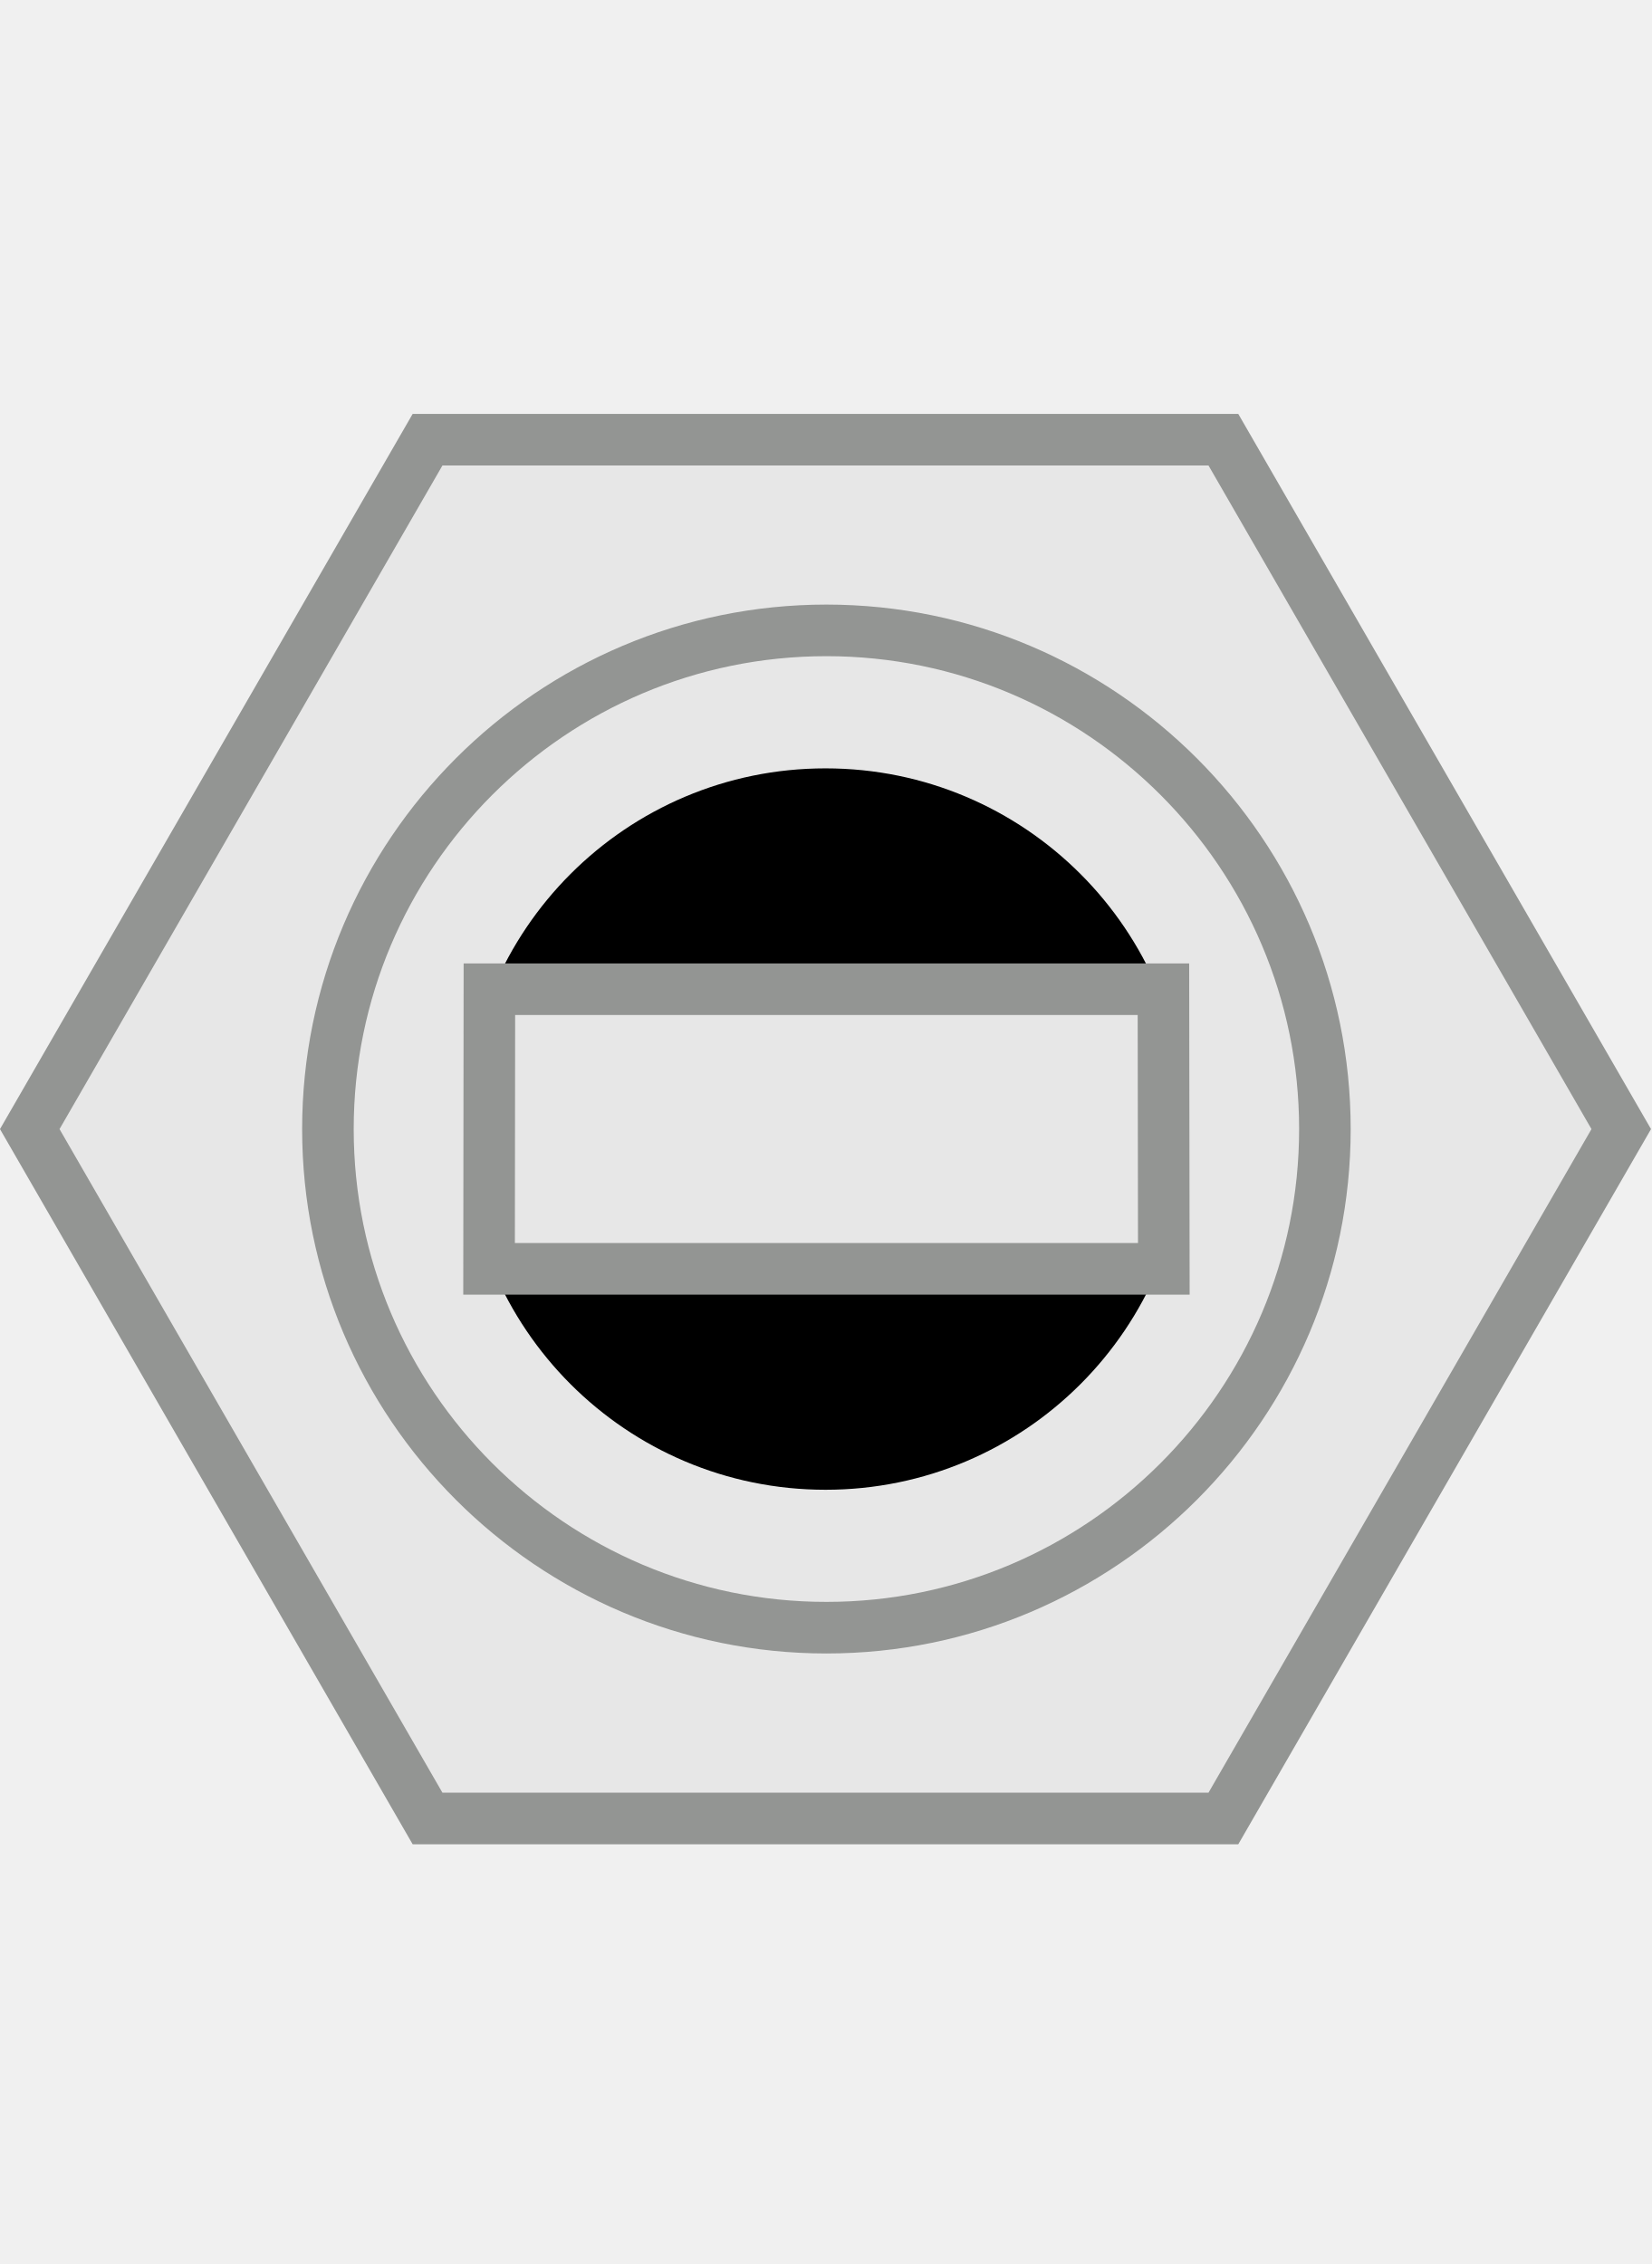
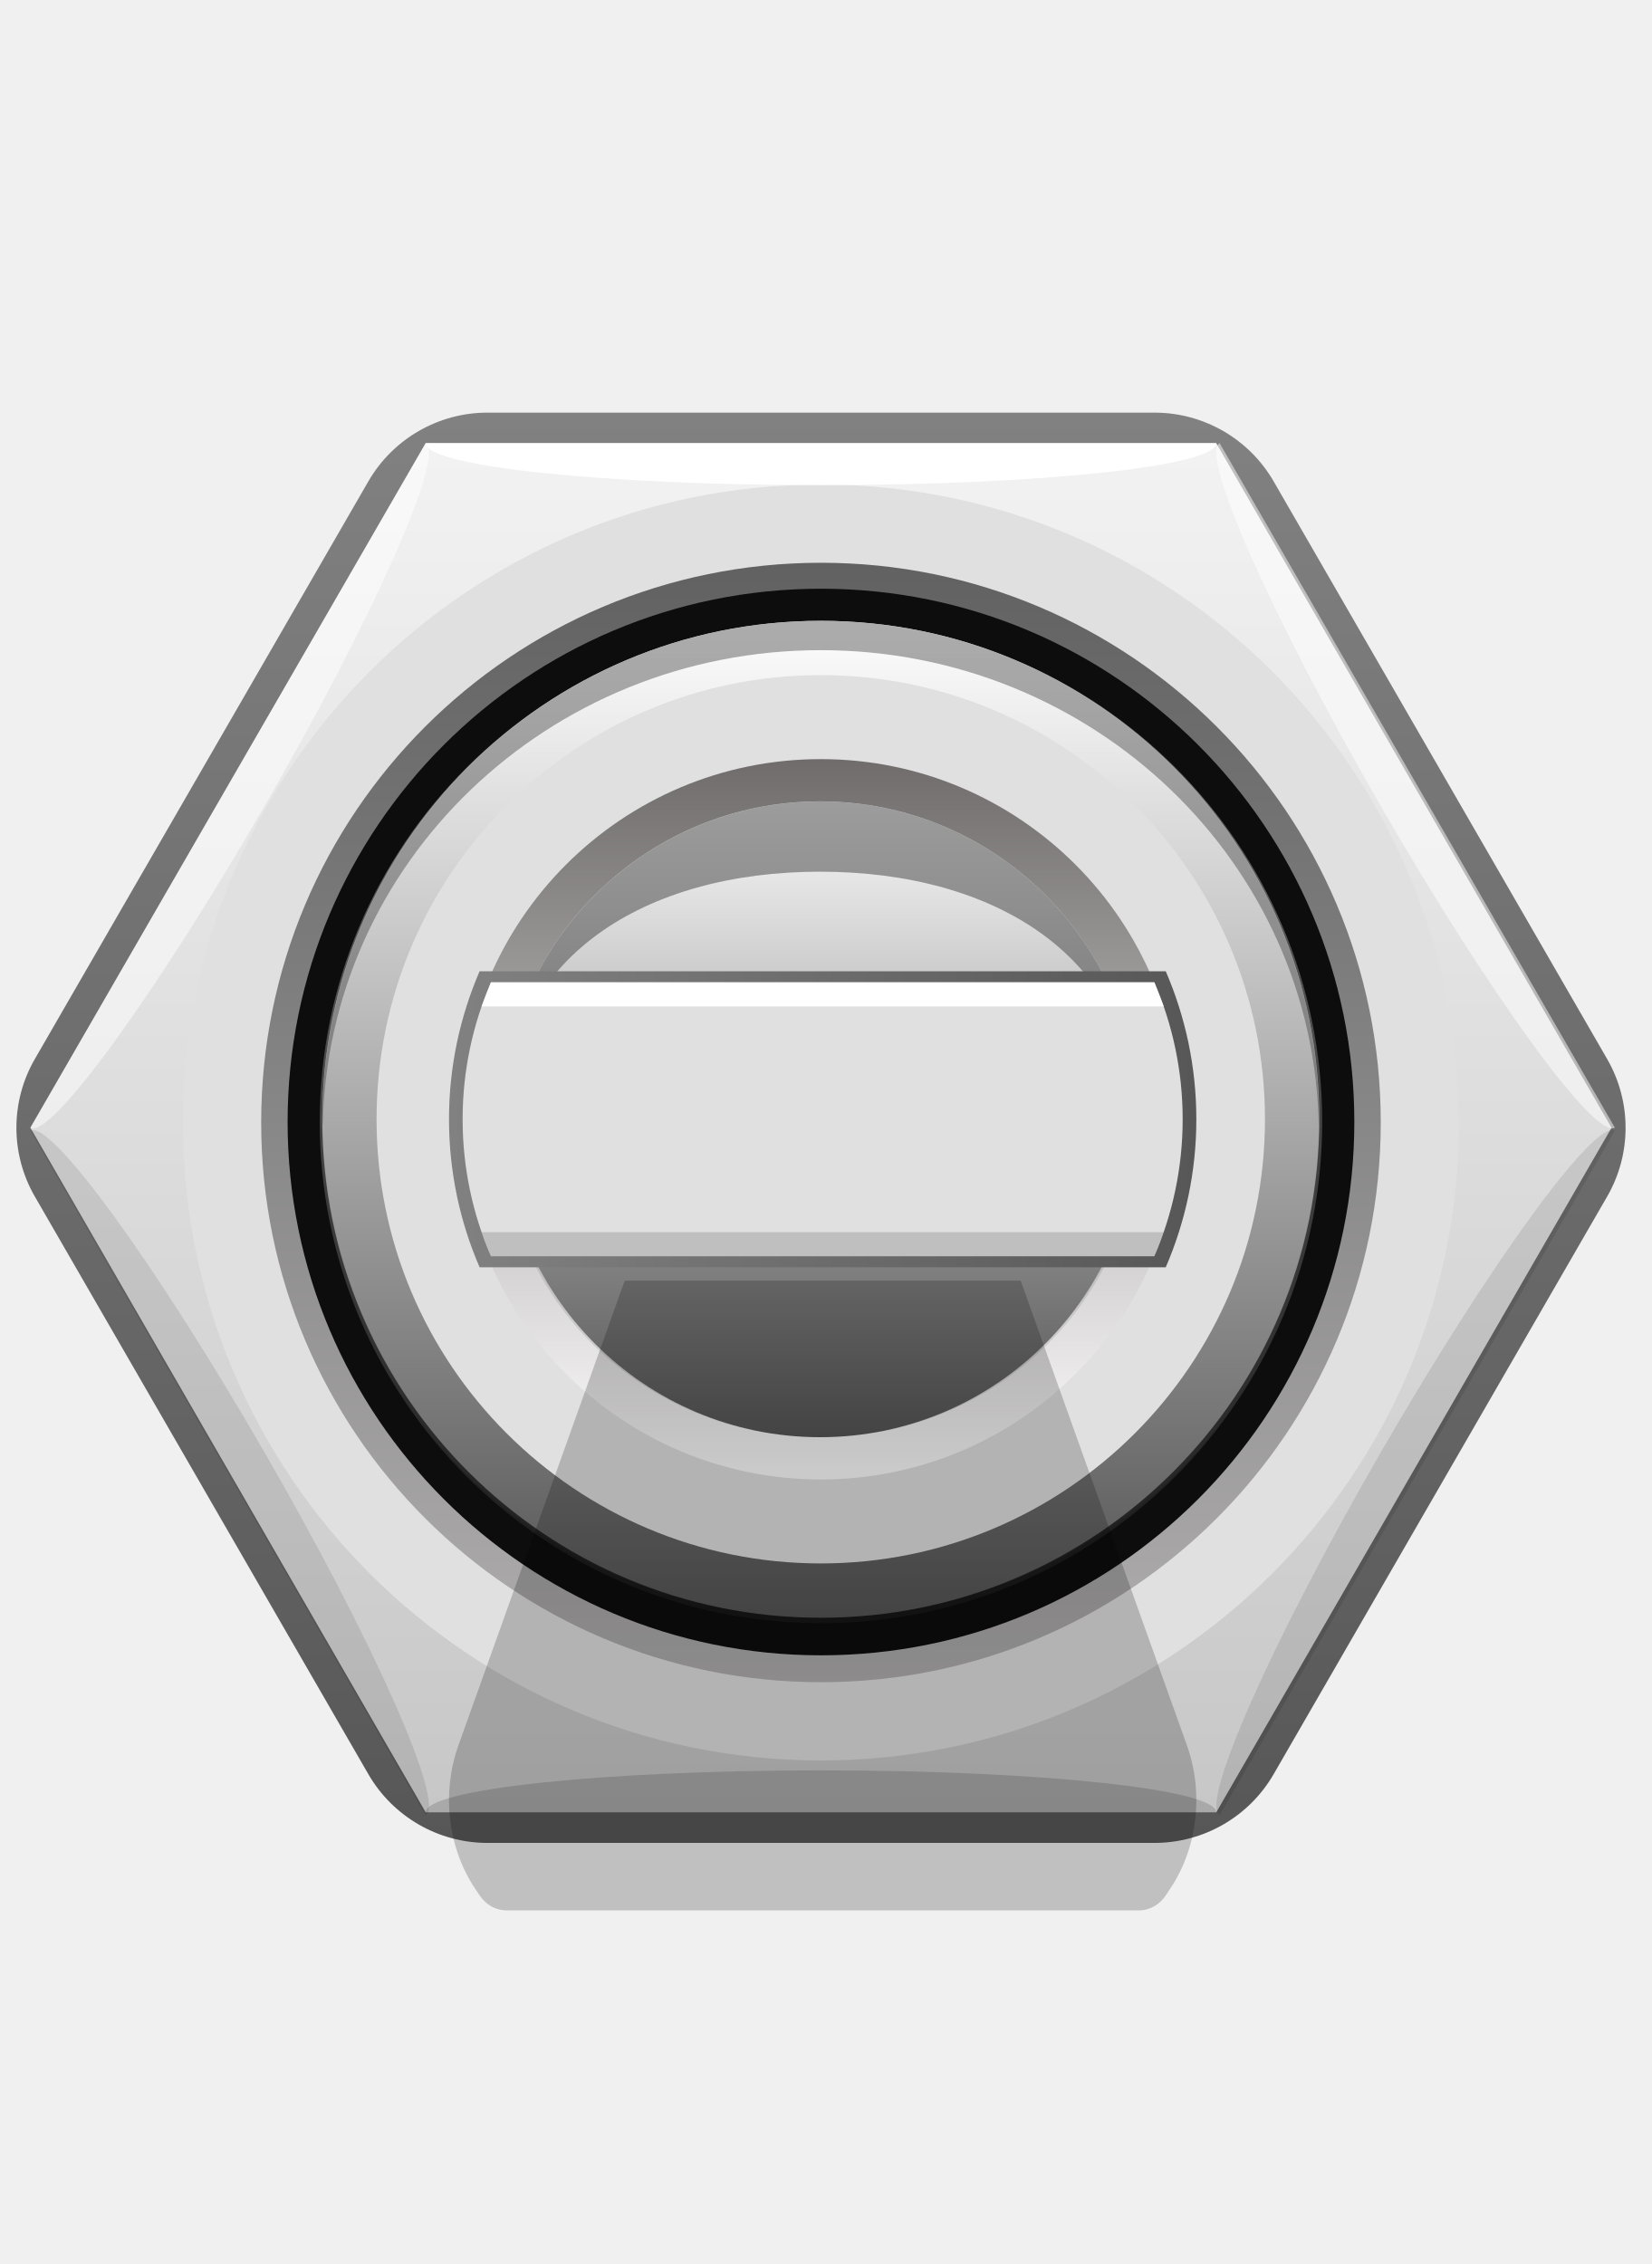
- <svg xmlns="http://www.w3.org/2000/svg" width="32" height="43.883" viewBox="0 0 8.467 11.611" version="1.1" id="svg20198">
-   <defs id="defs20192" />
-   <g id="layer1" transform="translate(-80.57476,-112.9462)">
-     <g transform="matrix(0.3351484,0,0,-0.3352954,-224.0132,506.0039)" id="g20169" style="stroke-width:1.052">
-       <g transform="matrix(0.9950149,0,0,0.9950778,32.58576,3.859904)" id="g20169-3" style="stroke-width:1.113">
-         <path d="m 887.194,1146.24 -6.117,10.597 6.117,10.597 h 12.238 l 6.118,-10.597 -6.118,-10.597 z" style="opacity:1;vector-effect:none;fill:#e7e7e7;fill-opacity:1;fill-rule:nonzero;stroke:#939593;stroke-width:0.793;stroke-linecap:butt;stroke-linejoin:miter;stroke-miterlimit:8.5;stroke-dasharray:none;stroke-dashoffset:0;stroke-opacity:1" id="path6481-7" />
-         <path d="m 893.327,1149.173 c -4.227,0 -7.665,3.438 -7.665,7.664 0,4.227 3.438,7.666 7.665,7.666 4.227,0 7.666,-3.439 7.666,-7.666 0,-4.226 -3.439,-7.664 -7.666,-7.664" style="opacity:1;vector-effect:none;fill:#e7e7e7;fill-opacity:1;fill-rule:nonzero;stroke:#939593;stroke-width:0.793;stroke-linecap:butt;stroke-linejoin:miter;stroke-miterlimit:8.5;stroke-dasharray:none;stroke-dashoffset:0;stroke-opacity:1" id="path6489-5" />
-         <path d="m 898.858,1156.838 c 0,-3.063 -2.481,-5.545 -5.544,-5.545 -3.064,0 -5.545,2.482 -5.545,5.545 0,3.062 2.481,5.544 5.545,5.544 3.063,0 5.544,-2.482 5.544,-5.544" style="fill:#000000;fill-opacity:1;fill-rule:evenodd;stroke:none;stroke-width:0.793;stroke-miterlimit:4;stroke-dasharray:none" id="path6497-9" />
-         <path d="m 888.145,1158.987 -0.005,-4.298 h 10.376 l -0.006,4.298 z" style="opacity:1;vector-effect:none;fill:#e7e7e7;fill-opacity:1;fill-rule:evenodd;stroke:#939593;stroke-width:0.793;stroke-linecap:butt;stroke-linejoin:miter;stroke-miterlimit:8.5;stroke-dasharray:none;stroke-dashoffset:0;stroke-opacity:1" id="path20175" />
-       </g>
-     </g>
+ <svg xmlns="http://www.w3.org/2000/svg" version="1.0" id="svg20198" x="0px" y="0px" width="32px" height="43.883px" viewBox="0 0 32 43.883" enable-background="new 0 0 32 43.883" xml:space="preserve">
+   <linearGradient id="SVGID_1_" gradientUnits="userSpaceOnUse" x1="15.911" y1="7.998" x2="15.911" y2="35.72">
+     <stop offset="0" style="stop-color:#828181" />
+     <stop offset="1" style="stop-color:#575757" />
+   </linearGradient>
+   <path fill="url(#SVGID_1_)" d="M22.376,7.998H9.447c-0.952,0-1.832,0.508-2.308,1.332L0.675,20.527  c-0.476,0.824-0.476,1.84,0,2.665l6.464,11.197c0.476,0.824,1.356,1.332,2.308,1.332h12.929  c0.952,0,1.832-0.508,2.308-1.332l6.464-11.197c0.476-0.824,0.476-1.84,0-2.665l-6.464-11.197  C24.207,8.506,23.328,7.998,22.376,7.998z" />
+   <linearGradient id="SVGID_2_" gradientUnits="userSpaceOnUse" x1="15.911" y1="8.59" x2="15.911" y2="35.128">
+     <stop offset="0.006" style="stop-color:#F2F2F2" />
+     <stop offset="1" style="stop-color:#C7C7C7" />
+   </linearGradient>
+   <polygon fill="url(#SVGID_2_)" points="23.572,8.59 8.25,8.59 0.589,21.859 8.25,35.128 23.572,35.128   31.233,21.859 " />
+   <circle fill="#E0E0E0" cx="15.911" cy="21.757" r="12.366" />
+   <linearGradient id="SVGID_3_" gradientUnits="userSpaceOnUse" x1="-1238.732" y1="-371.959" x2="-1217.034" y2="-371.959" gradientTransform="matrix(0 -1 -1 0 -356.0472 -1206.126)">
+     <stop offset="0" style="stop-color:#B0AEAE" />
+     <stop offset="1" style="stop-color:#616161" />
+   </linearGradient>
+   <circle fill="url(#SVGID_3_)" cx="15.911" cy="21.757" r="10.849" />
+   <circle fill="#0D0D0D" cx="15.911" cy="21.748" r="10.337" />
+   <circle cx="15.911" cy="21.748" r="4.739" />
+   <linearGradient id="SVGID_4_" gradientUnits="userSpaceOnUse" x1="-1880.925" y1="33.746" x2="-1880.925" y2="14.317" gradientTransform="matrix(-1 0 0 -1 -1865.013 45.77966)">
+     <stop offset="0.006" style="stop-color:#707070" />
+     <stop offset="1" style="stop-color:#171616" />
+   </linearGradient>
+   <circle fill="url(#SVGID_4_)" cx="15.911" cy="21.748" r="9.714" />
+   <path fill="#FFFFFF" d="M23.572,8.59c0,0.449-3.43,0.813-7.661,0.813S8.251,9.039,8.251,8.59H23.572z" />
+   <g opacity="0.15">
+     <path d="M23.572,35.128c0-0.449-3.43-0.813-7.661-0.813s-7.661,0.364-7.661,0.813H23.572z" />
  </g>
+   <g opacity="0.1">
+     <path d="M31.298,21.917c-0.389-0.225-2.419,2.564-4.534,6.228s-3.515,6.816-3.126,7.041L31.298,21.917z   " />
+   </g>
+   <g opacity="0.1">
+     <path d="M0.589,21.917c0.389-0.225,2.419,2.564,4.534,6.228s3.515,6.816,3.126,7.041L0.589,21.917z" />
+   </g>
+   <path opacity="0.5" fill="#FFFFFF" d="M31.298,21.859c-0.389,0.225-2.419-2.564-4.534-6.228  S23.248,8.814,23.637,8.59L31.298,21.859z" />
+   <path opacity="0.5" fill="#FFFFFF" d="M0.589,21.859c0.389,0.225,2.419-2.564,4.534-6.228  S8.639,8.814,8.25,8.59L0.589,21.859z" />
+   <linearGradient id="SVGID_5_" gradientUnits="userSpaceOnUse" x1="-1880.921" y1="33.746" x2="-1880.921" y2="14.423" gradientTransform="matrix(-1 0 0 -1 -1865.013 45.77966)">
+     <stop offset="0" style="stop-color:#FFFEFE" />
+     <stop offset="1" style="stop-color:#545454" />
+   </linearGradient>
+   <circle fill="url(#SVGID_5_)" cx="15.907" cy="21.695" r="9.662" />
+   <circle fill="#E0E0E0" cx="15.907" cy="21.695" r="8.609" />
+   <g opacity="0.43">
+     <path fill="#404040" d="M15.907,12.602c5.285,0,9.573,4.124,9.651,9.237   c0.001-0.049,0.007-0.096,0.007-0.144c0-5.336-4.324-9.661-9.658-9.661s-9.658,4.326-9.658,9.661   c0,0.049,0.007,0.096,0.007,0.144C6.334,16.726,10.622,12.602,15.907,12.602z" />
+     <path opacity="0.28" fill="#404040" d="M6.256,21.84c-0.001,0.047-0.007,0.093-0.007,0.14   c0,5.179,4.324,9.377,9.658,9.377C10.622,31.357,6.334,27.108,6.256,21.84z" />
+     <path opacity="0.28" fill="#404040" d="M15.907,31.357c5.334,0,9.658-4.198,9.658-9.377   c0-0.047-0.007-0.093-0.007-0.14C25.48,27.108,21.193,31.357,15.907,31.357z" />
+   </g>
+   <linearGradient id="SVGID_6_" gradientUnits="userSpaceOnUse" x1="-1880.921" y1="17.103" x2="-1880.921" y2="31.065" gradientTransform="matrix(-1 0 0 -1 -1865.013 45.77966)">
+     <stop offset="0" style="stop-color:#FFFEFE" />
+     <stop offset="1" style="stop-color:#706C6C" />
+   </linearGradient>
+   <circle fill="url(#SVGID_6_)" cx="15.907" cy="21.695" r="6.981" />
+   <linearGradient id="SVGID_7_" gradientUnits="userSpaceOnUse" x1="-1880.907" y1="30.247" x2="-1880.907" y2="17.922" gradientTransform="matrix(-1 0 0 -1 -1865.013 45.77966)">
+     <stop offset="0" style="stop-color:#FAF9F9" />
+     <stop offset="1" style="stop-color:#545454" />
+   </linearGradient>
+   <circle fill="url(#SVGID_7_)" cx="15.894" cy="21.695" r="6.162" />
+   <g opacity="0.5">
+     <path fill="#404040" d="M15.894,16.896c3.371,0,6.106,1.63,6.156,4.892   c0-0.031,0.005-0.061,0.005-0.092c0-3.403-2.758-6.162-6.16-6.162S9.734,18.292,9.734,21.695   c0,0.031,0.004,0.061,0.005,0.092C9.788,18.526,12.523,16.896,15.894,16.896z" />
+     <path opacity="0.28" fill="#404040" d="M9.738,21.787c-0,0.03-0.005,0.059-0.005,0.089   c0,3.303,2.758,5.981,6.16,5.981C12.523,27.858,9.788,25.148,9.738,21.787z" />
+     <path opacity="0.28" fill="#404040" d="M15.894,27.858c3.402,0,6.16-2.678,6.16-5.981   c0-0.03-0.004-0.059-0.005-0.089C22,25.148,19.265,27.858,15.894,27.858z" />
+   </g>
+   <linearGradient id="SVGID_8_" gradientUnits="userSpaceOnUse" x1="8.702" y1="21.695" x2="23.186" y2="21.695">
+     <stop offset="0" style="stop-color:#828181" />
+     <stop offset="1" style="stop-color:#575757" />
+   </linearGradient>
+   <path fill="url(#SVGID_8_)" d="M8.702,21.695c0,1.02,0.213,1.989,0.593,2.869H22.593  c0.38-0.88,0.593-1.849,0.593-2.869s-0.213-1.989-0.593-2.869H9.295  C8.915,19.707,8.702,20.676,8.702,21.695z" />
+   <path fill="#E0E0E0" d="M8.966,21.695c0,0.944,0.197,1.841,0.549,2.655h12.857  c0.352-0.815,0.549-1.712,0.549-2.655s-0.197-1.841-0.549-2.655H9.515  C9.163,19.855,8.966,20.752,8.966,21.695z" />
+   <polygon fill="#FFFFFF" points="22.554,19.507 9.334,19.507 9.515,19.04 22.372,19.04 " />
+   <g opacity="0.15">
+     <polygon points="22.372,24.351 9.515,24.351 9.334,23.883 22.554,23.883  " />
+   </g>
+   <path opacity="0.2" d="M19.781,24.823l3.221,9.003c0.332,0.927,0.209,1.986-0.322,2.782l-0.085,0.128  c-0.123,0.185-0.315,0.293-0.518,0.293H9.812c-0.203,0-0.395-0.108-0.518-0.293L9.208,36.608  c-0.531-0.797-0.654-1.855-0.322-2.782l3.221-9.003H19.781z" />
</svg>
